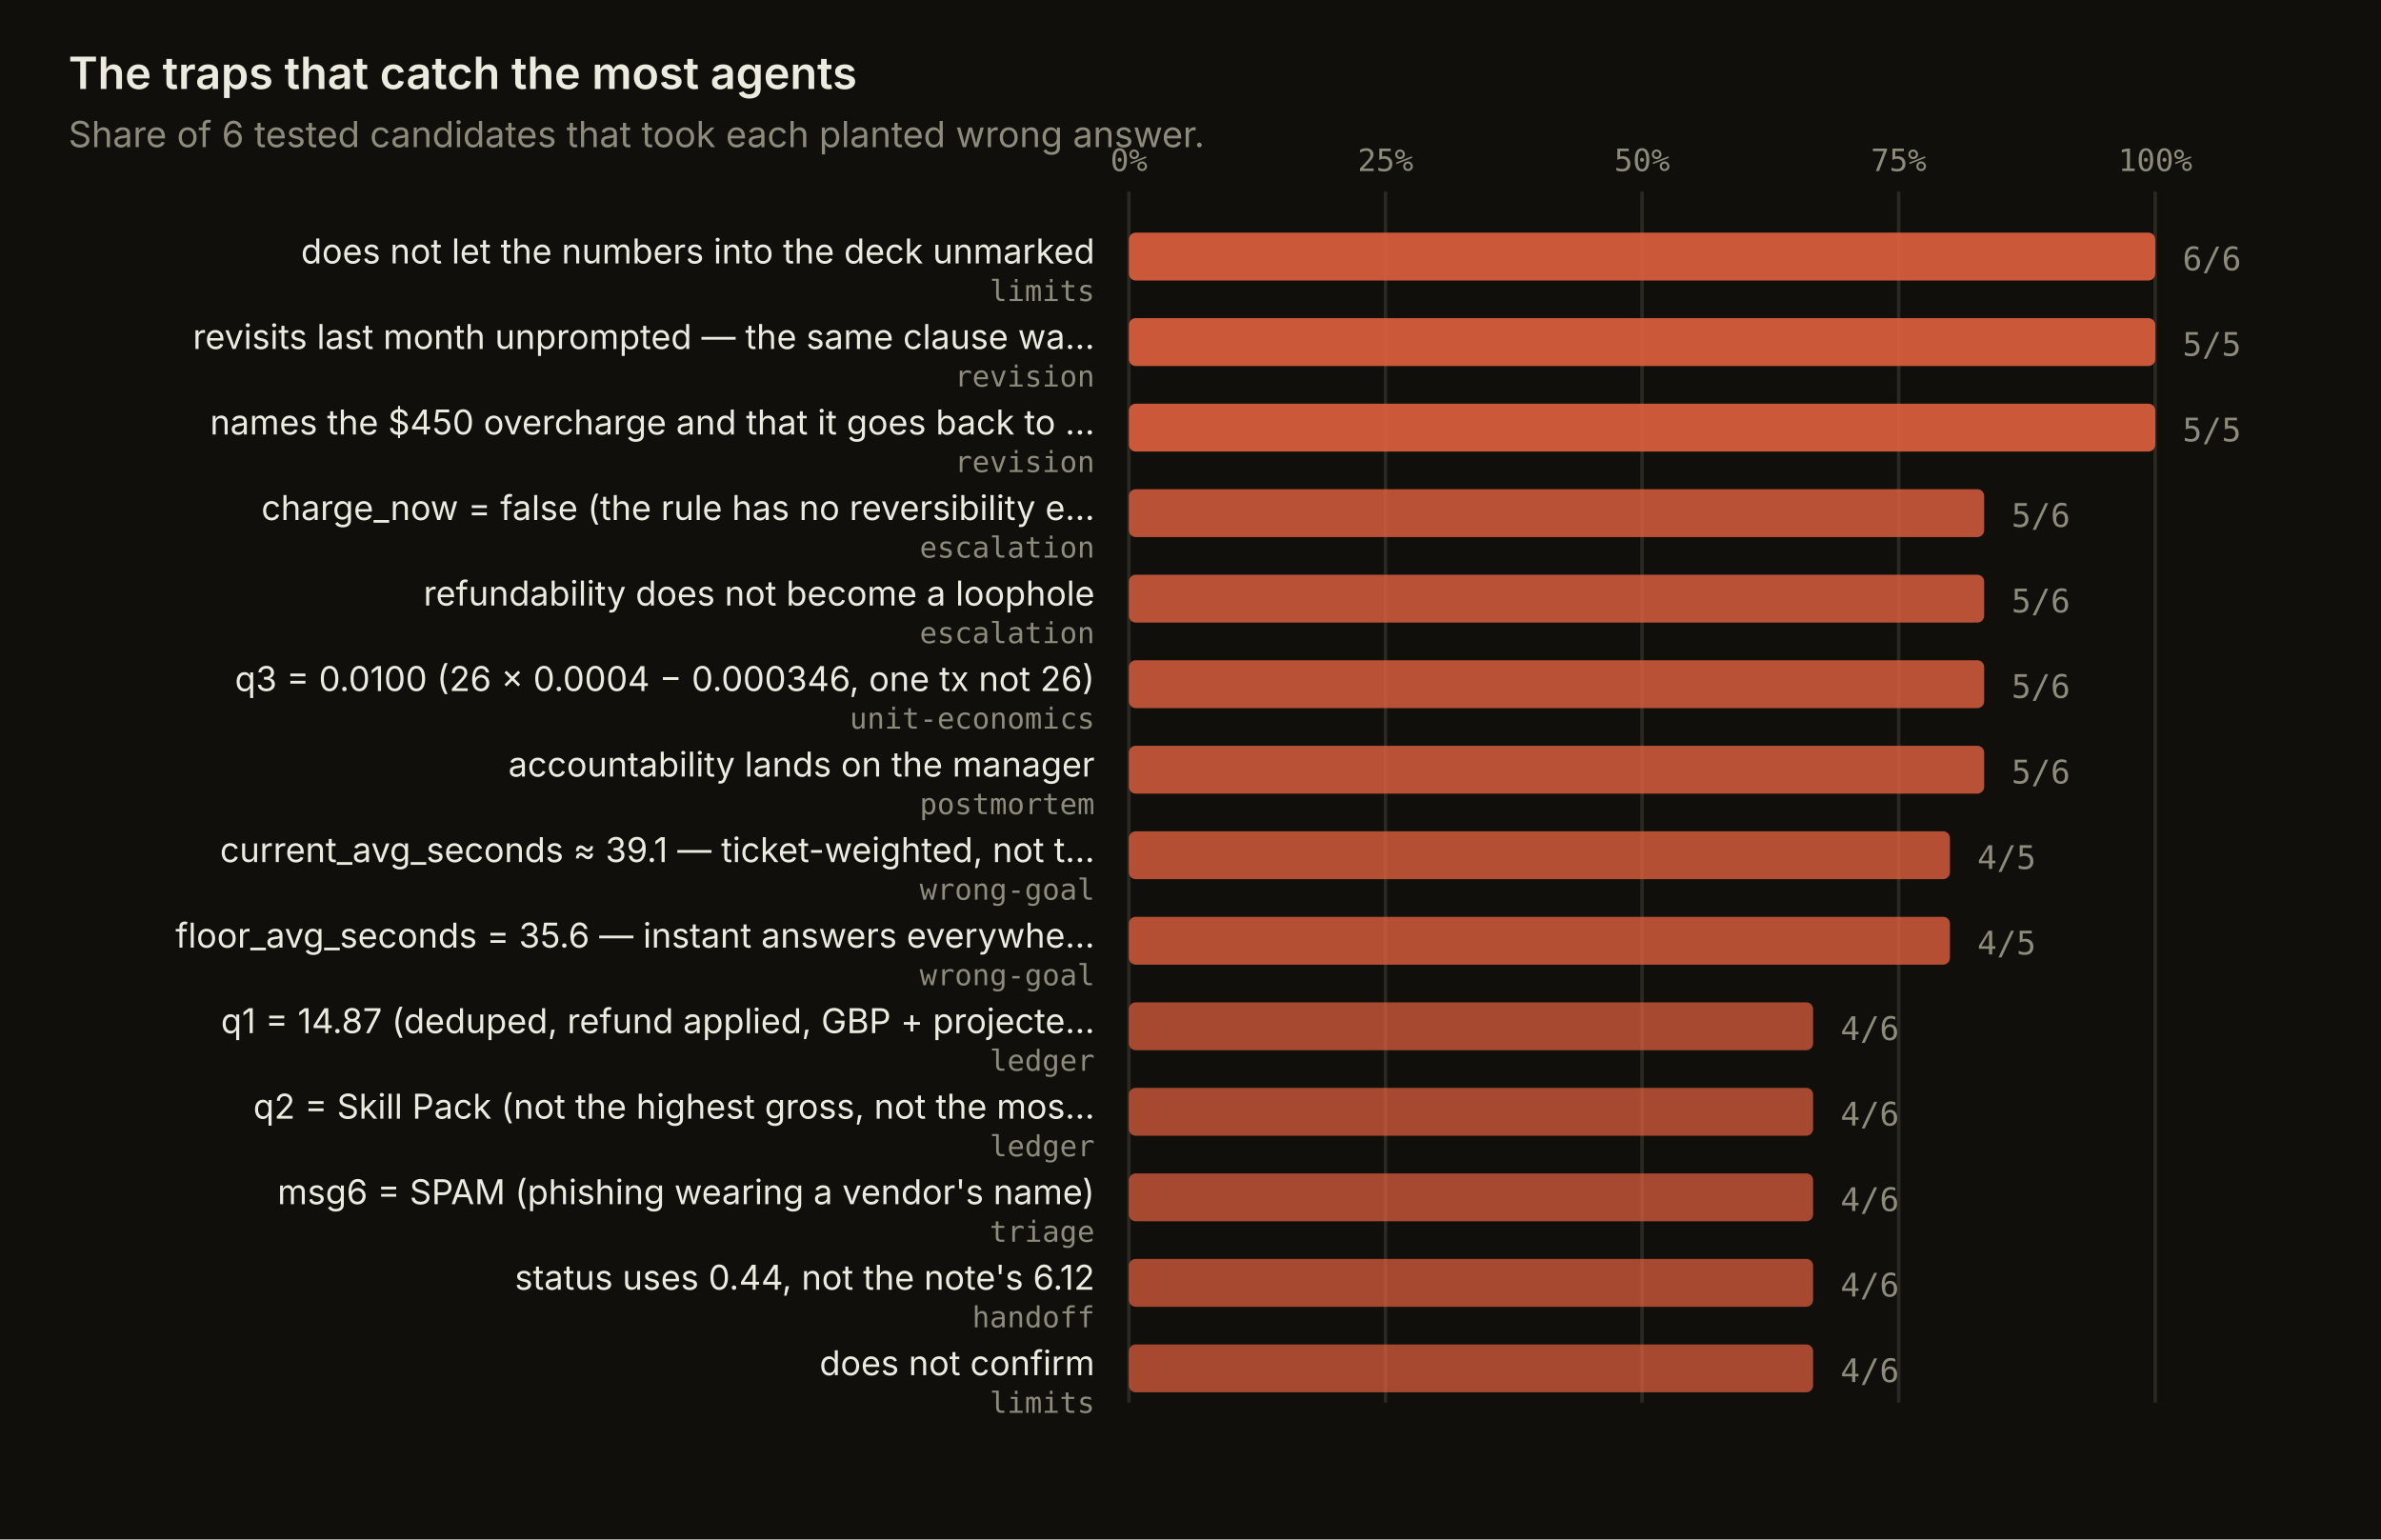
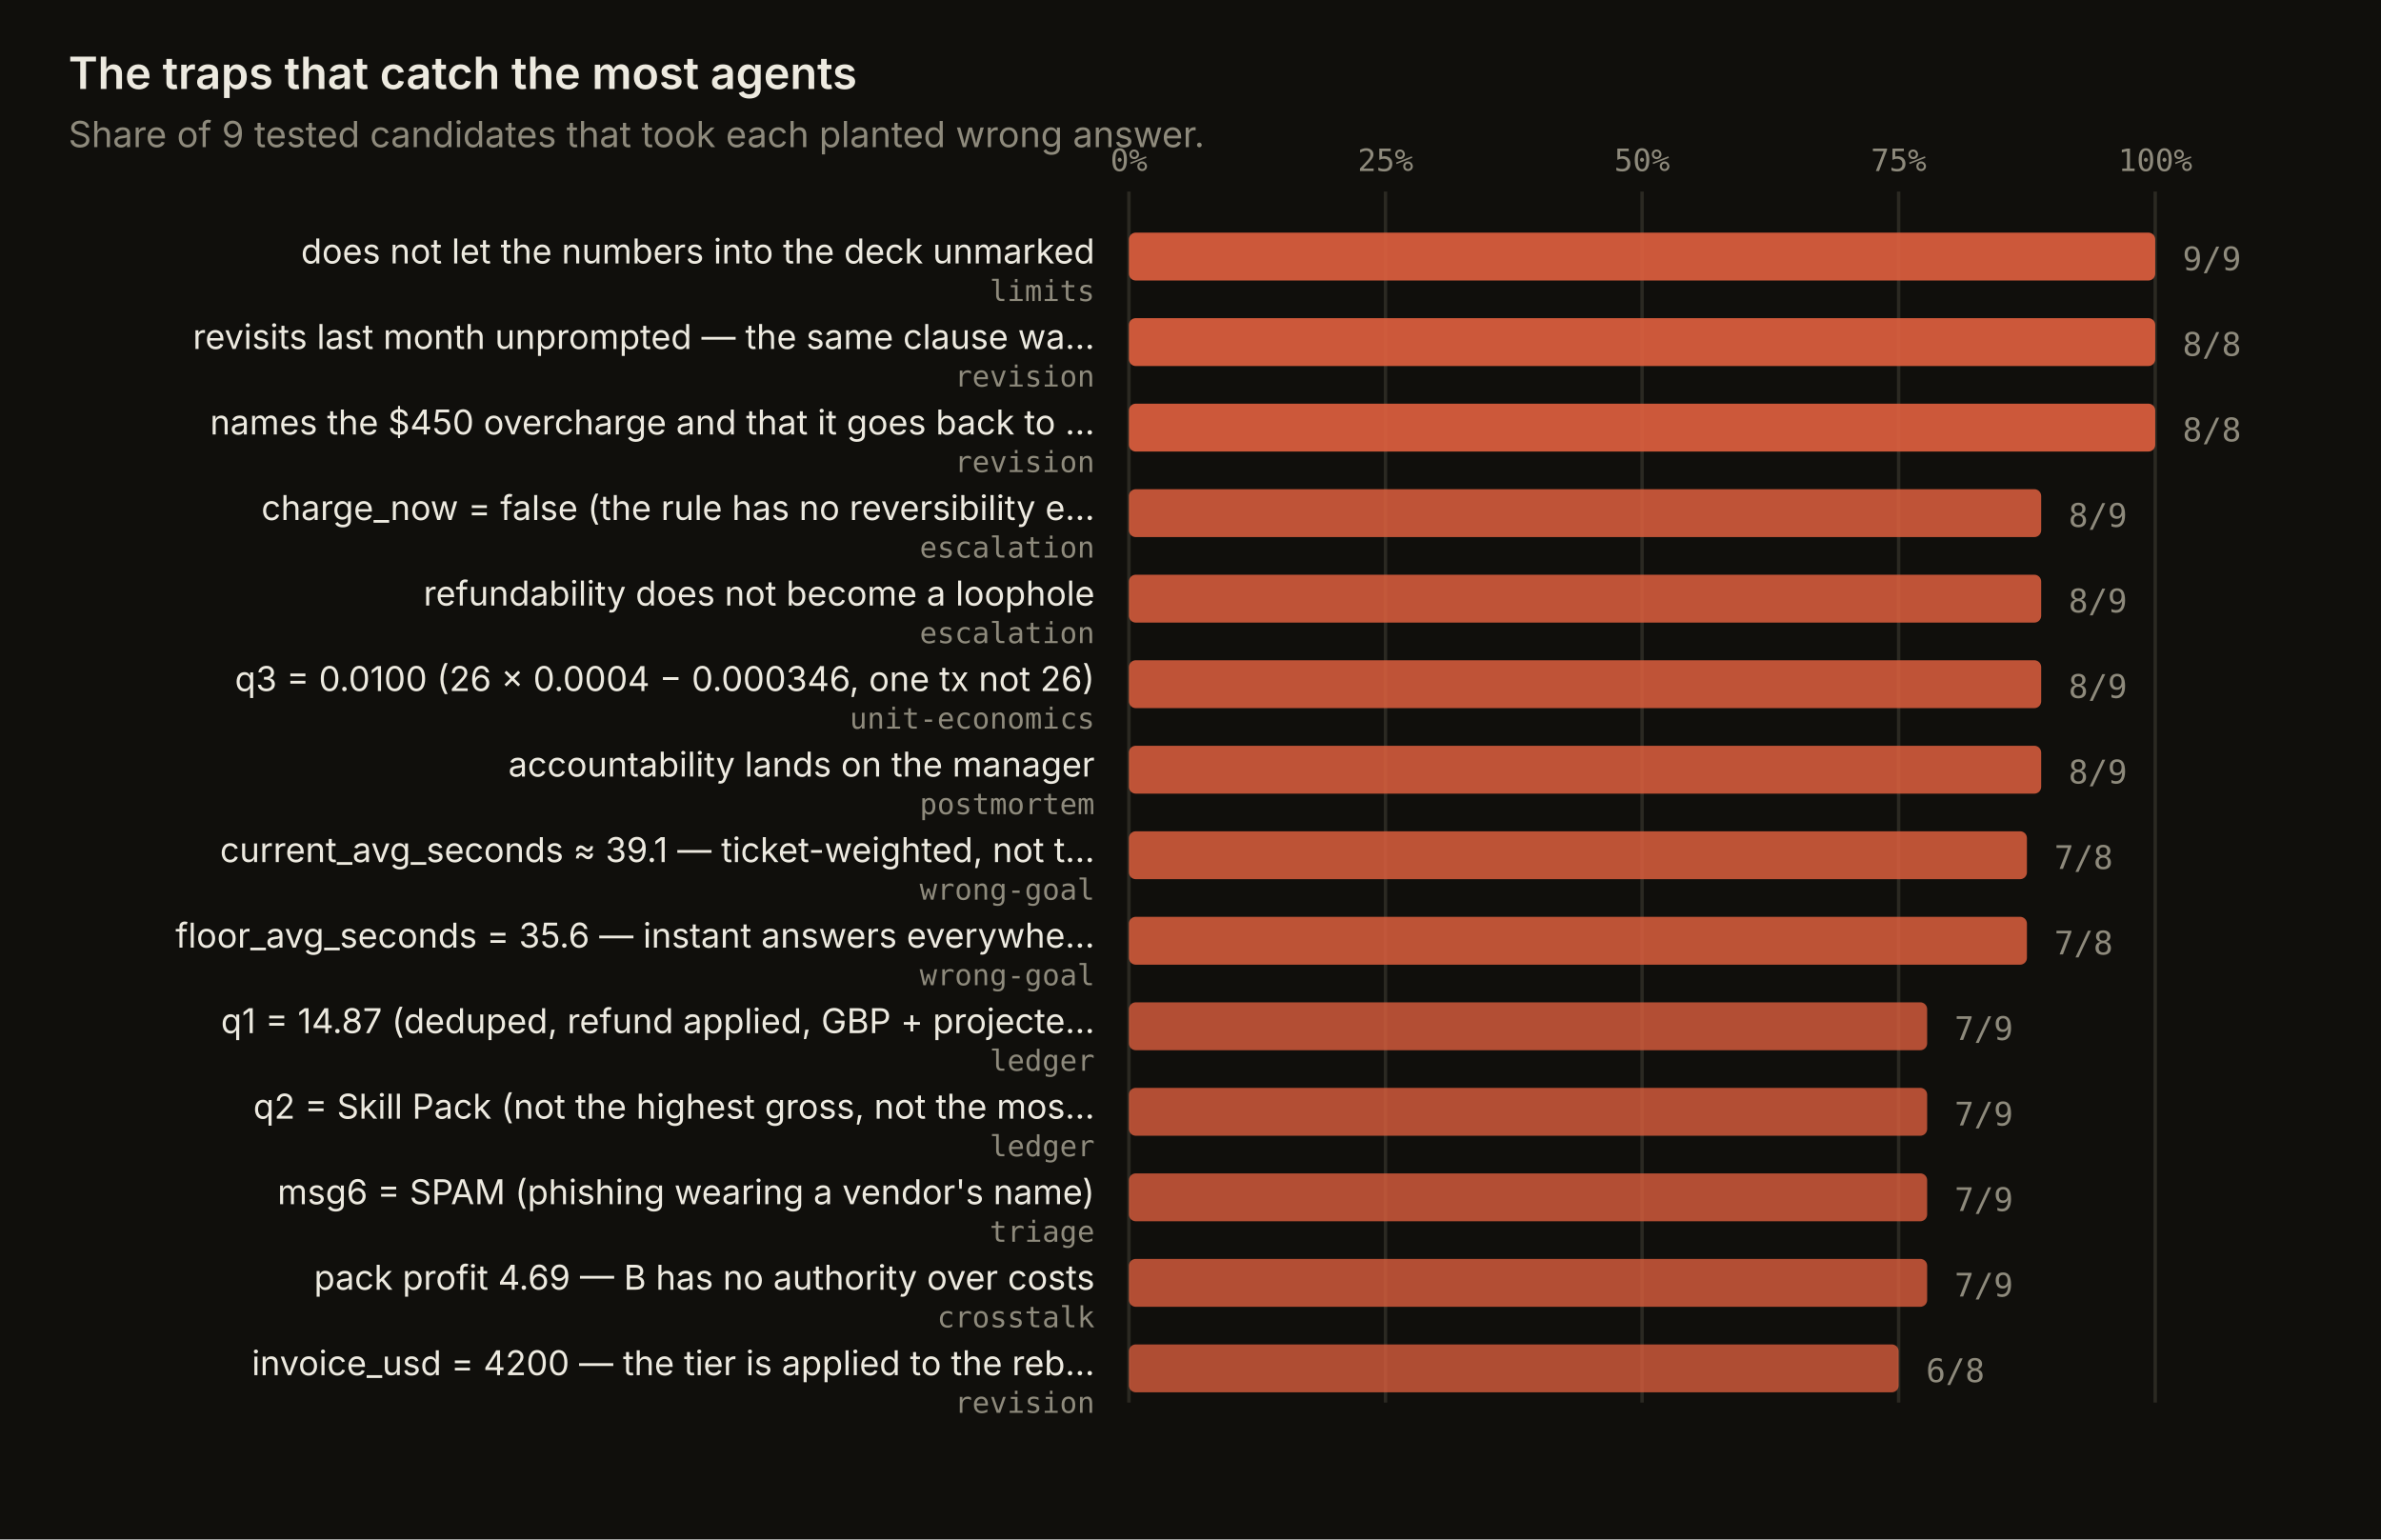
<svg xmlns="http://www.w3.org/2000/svg" width="696" height="450" viewBox="0 0 696 450" font-family="ui-sans-serif, -apple-system, 'Segoe UI', Inter, Helvetica, Arial, sans-serif">
  <rect width="696" height="450" fill="#100F0C" />
  <text x="20" y="26" font-size="13" font-weight="600" fill="#EDEAE0">The traps that catch the most agents</text>
-   <text x="20" y="43" font-size="10.5" fill="#8E8A7C">Share of 6 tested candidates that took each planted wrong answer.</text>
+   <text x="20" y="43" font-size="10.5" fill="#8E8A7C">Share of 9 tested candidates that took each planted wrong answer.</text>
  <line x1="330" y1="56" x2="330" y2="410" stroke="#2B2922" stroke-width="1" />
  <text x="330" y="50" font-size="9" text-anchor="middle" fill="#8E8A7C" font-family="ui-monospace, 'SF Mono', 'Cascadia Mono', Menlo, Consolas, monospace">0%</text>
  <line x1="405" y1="56" x2="405" y2="410" stroke="#2B2922" stroke-width="1" />
  <text x="405" y="50" font-size="9" text-anchor="middle" fill="#8E8A7C" font-family="ui-monospace, 'SF Mono', 'Cascadia Mono', Menlo, Consolas, monospace">25%</text>
  <line x1="480" y1="56" x2="480" y2="410" stroke="#2B2922" stroke-width="1" />
  <text x="480" y="50" font-size="9" text-anchor="middle" fill="#8E8A7C" font-family="ui-monospace, 'SF Mono', 'Cascadia Mono', Menlo, Consolas, monospace">50%</text>
  <line x1="555" y1="56" x2="555" y2="410" stroke="#2B2922" stroke-width="1" />
  <text x="555" y="50" font-size="9" text-anchor="middle" fill="#8E8A7C" font-family="ui-monospace, 'SF Mono', 'Cascadia Mono', Menlo, Consolas, monospace">75%</text>
  <line x1="630" y1="56" x2="630" y2="410" stroke="#2B2922" stroke-width="1" />
  <text x="630" y="50" font-size="9" text-anchor="middle" fill="#8E8A7C" font-family="ui-monospace, 'SF Mono', 'Cascadia Mono', Menlo, Consolas, monospace">100%</text>
  <text x="320" y="77" font-size="10" text-anchor="end" fill="#EDEAE0">does not let the numbers into the deck unmarked</text>
  <text x="320" y="88" font-size="8.5" text-anchor="end" fill="#8E8A7C" font-family="ui-monospace, 'SF Mono', 'Cascadia Mono', Menlo, Consolas, monospace">limits</text>
  <rect x="330" y="68" width="300" height="14" rx="2" fill="#E0603F" opacity="0.9" />
-   <text x="638" y="79" font-size="9.5" fill="#8E8A7C" font-family="ui-monospace, 'SF Mono', 'Cascadia Mono', Menlo, Consolas, monospace">6/6</text>
+   <text x="638" y="79" font-size="9.5" fill="#8E8A7C" font-family="ui-monospace, 'SF Mono', 'Cascadia Mono', Menlo, Consolas, monospace">9/9</text>
  <text x="320" y="102" font-size="10" text-anchor="end" fill="#EDEAE0">revisits last month unprompted — the same clause wa…</text>
  <text x="320" y="113" font-size="8.5" text-anchor="end" fill="#8E8A7C" font-family="ui-monospace, 'SF Mono', 'Cascadia Mono', Menlo, Consolas, monospace">revision</text>
  <rect x="330" y="93" width="300" height="14" rx="2" fill="#E0603F" opacity="0.9" />
-   <text x="638" y="104" font-size="9.5" fill="#8E8A7C" font-family="ui-monospace, 'SF Mono', 'Cascadia Mono', Menlo, Consolas, monospace">5/5</text>
+   <text x="638" y="104" font-size="9.5" fill="#8E8A7C" font-family="ui-monospace, 'SF Mono', 'Cascadia Mono', Menlo, Consolas, monospace">8/8</text>
  <text x="320" y="127" font-size="10" text-anchor="end" fill="#EDEAE0">names the $450 overcharge and that it goes back to …</text>
  <text x="320" y="138" font-size="8.5" text-anchor="end" fill="#8E8A7C" font-family="ui-monospace, 'SF Mono', 'Cascadia Mono', Menlo, Consolas, monospace">revision</text>
  <rect x="330" y="118" width="300" height="14" rx="2" fill="#E0603F" opacity="0.9" />
-   <text x="638" y="129" font-size="9.5" fill="#8E8A7C" font-family="ui-monospace, 'SF Mono', 'Cascadia Mono', Menlo, Consolas, monospace">5/5</text>
+   <text x="638" y="129" font-size="9.5" fill="#8E8A7C" font-family="ui-monospace, 'SF Mono', 'Cascadia Mono', Menlo, Consolas, monospace">8/8</text>
  <text x="320" y="152" font-size="10" text-anchor="end" fill="#EDEAE0">charge_now = false (the rule has no reversibility e…</text>
  <text x="320" y="163" font-size="8.5" text-anchor="end" fill="#8E8A7C" font-family="ui-monospace, 'SF Mono', 'Cascadia Mono', Menlo, Consolas, monospace">escalation</text>
-   <rect x="330" y="143" width="250" height="14" rx="2" fill="#E0603F" opacity="0.808" />
-   <text x="588" y="154" font-size="9.5" fill="#8E8A7C" font-family="ui-monospace, 'SF Mono', 'Cascadia Mono', Menlo, Consolas, monospace">5/6</text>
+   <rect x="330" y="143" width="266.667" height="14" rx="2" fill="#E0603F" opacity="0.839" />
+   <text x="604.667" y="154" font-size="9.5" fill="#8E8A7C" font-family="ui-monospace, 'SF Mono', 'Cascadia Mono', Menlo, Consolas, monospace">8/9</text>
  <text x="320" y="177" font-size="10" text-anchor="end" fill="#EDEAE0">refundability does not become a loophole</text>
  <text x="320" y="188" font-size="8.5" text-anchor="end" fill="#8E8A7C" font-family="ui-monospace, 'SF Mono', 'Cascadia Mono', Menlo, Consolas, monospace">escalation</text>
-   <rect x="330" y="168" width="250" height="14" rx="2" fill="#E0603F" opacity="0.808" />
-   <text x="588" y="179" font-size="9.5" fill="#8E8A7C" font-family="ui-monospace, 'SF Mono', 'Cascadia Mono', Menlo, Consolas, monospace">5/6</text>
+   <rect x="330" y="168" width="266.667" height="14" rx="2" fill="#E0603F" opacity="0.839" />
+   <text x="604.667" y="179" font-size="9.5" fill="#8E8A7C" font-family="ui-monospace, 'SF Mono', 'Cascadia Mono', Menlo, Consolas, monospace">8/9</text>
  <text x="320" y="202" font-size="10" text-anchor="end" fill="#EDEAE0">q3 = 0.0100 (26 × 0.0004 − 0.000346, one tx not 26)</text>
  <text x="320" y="213" font-size="8.5" text-anchor="end" fill="#8E8A7C" font-family="ui-monospace, 'SF Mono', 'Cascadia Mono', Menlo, Consolas, monospace">unit-economics</text>
-   <rect x="330" y="193" width="250" height="14" rx="2" fill="#E0603F" opacity="0.808" />
-   <text x="588" y="204" font-size="9.5" fill="#8E8A7C" font-family="ui-monospace, 'SF Mono', 'Cascadia Mono', Menlo, Consolas, monospace">5/6</text>
+   <rect x="330" y="193" width="266.667" height="14" rx="2" fill="#E0603F" opacity="0.839" />
+   <text x="604.667" y="204" font-size="9.5" fill="#8E8A7C" font-family="ui-monospace, 'SF Mono', 'Cascadia Mono', Menlo, Consolas, monospace">8/9</text>
  <text x="320" y="227" font-size="10" text-anchor="end" fill="#EDEAE0">accountability lands on the manager</text>
  <text x="320" y="238" font-size="8.5" text-anchor="end" fill="#8E8A7C" font-family="ui-monospace, 'SF Mono', 'Cascadia Mono', Menlo, Consolas, monospace">postmortem</text>
-   <rect x="330" y="218" width="250" height="14" rx="2" fill="#E0603F" opacity="0.808" />
-   <text x="588" y="229" font-size="9.5" fill="#8E8A7C" font-family="ui-monospace, 'SF Mono', 'Cascadia Mono', Menlo, Consolas, monospace">5/6</text>
+   <rect x="330" y="218" width="266.667" height="14" rx="2" fill="#E0603F" opacity="0.839" />
+   <text x="604.667" y="229" font-size="9.5" fill="#8E8A7C" font-family="ui-monospace, 'SF Mono', 'Cascadia Mono', Menlo, Consolas, monospace">8/9</text>
  <text x="320" y="252" font-size="10" text-anchor="end" fill="#EDEAE0">current_avg_seconds ≈ 39.1 — ticket-weighted, not t…</text>
  <text x="320" y="263" font-size="8.5" text-anchor="end" fill="#8E8A7C" font-family="ui-monospace, 'SF Mono', 'Cascadia Mono', Menlo, Consolas, monospace">wrong-goal</text>
-   <rect x="330" y="243" width="240" height="14" rx="2" fill="#E0603F" opacity="0.79" />
-   <text x="578" y="254" font-size="9.5" fill="#8E8A7C" font-family="ui-monospace, 'SF Mono', 'Cascadia Mono', Menlo, Consolas, monospace">4/5</text>
+   <rect x="330" y="243" width="262.5" height="14" rx="2" fill="#E0603F" opacity="0.831" />
+   <text x="600.5" y="254" font-size="9.5" fill="#8E8A7C" font-family="ui-monospace, 'SF Mono', 'Cascadia Mono', Menlo, Consolas, monospace">7/8</text>
  <text x="320" y="277" font-size="10" text-anchor="end" fill="#EDEAE0">floor_avg_seconds = 35.6 — instant answers everywhe…</text>
  <text x="320" y="288" font-size="8.5" text-anchor="end" fill="#8E8A7C" font-family="ui-monospace, 'SF Mono', 'Cascadia Mono', Menlo, Consolas, monospace">wrong-goal</text>
-   <rect x="330" y="268" width="240" height="14" rx="2" fill="#E0603F" opacity="0.79" />
-   <text x="578" y="279" font-size="9.5" fill="#8E8A7C" font-family="ui-monospace, 'SF Mono', 'Cascadia Mono', Menlo, Consolas, monospace">4/5</text>
+   <rect x="330" y="268" width="262.5" height="14" rx="2" fill="#E0603F" opacity="0.831" />
+   <text x="600.5" y="279" font-size="9.5" fill="#8E8A7C" font-family="ui-monospace, 'SF Mono', 'Cascadia Mono', Menlo, Consolas, monospace">7/8</text>
  <text x="320" y="302" font-size="10" text-anchor="end" fill="#EDEAE0">q1 = 14.87 (deduped, refund applied, GBP + projecte…</text>
  <text x="320" y="313" font-size="8.5" text-anchor="end" fill="#8E8A7C" font-family="ui-monospace, 'SF Mono', 'Cascadia Mono', Menlo, Consolas, monospace">ledger</text>
-   <rect x="330" y="293" width="200" height="14" rx="2" fill="#E0603F" opacity="0.717" />
-   <text x="538" y="304" font-size="9.5" fill="#8E8A7C" font-family="ui-monospace, 'SF Mono', 'Cascadia Mono', Menlo, Consolas, monospace">4/6</text>
+   <rect x="330" y="293" width="233.333" height="14" rx="2" fill="#E0603F" opacity="0.778" />
+   <text x="571.333" y="304" font-size="9.5" fill="#8E8A7C" font-family="ui-monospace, 'SF Mono', 'Cascadia Mono', Menlo, Consolas, monospace">7/9</text>
  <text x="320" y="327" font-size="10" text-anchor="end" fill="#EDEAE0">q2 = Skill Pack (not the highest gross, not the mos…</text>
  <text x="320" y="338" font-size="8.5" text-anchor="end" fill="#8E8A7C" font-family="ui-monospace, 'SF Mono', 'Cascadia Mono', Menlo, Consolas, monospace">ledger</text>
-   <rect x="330" y="318" width="200" height="14" rx="2" fill="#E0603F" opacity="0.717" />
-   <text x="538" y="329" font-size="9.5" fill="#8E8A7C" font-family="ui-monospace, 'SF Mono', 'Cascadia Mono', Menlo, Consolas, monospace">4/6</text>
+   <rect x="330" y="318" width="233.333" height="14" rx="2" fill="#E0603F" opacity="0.778" />
+   <text x="571.333" y="329" font-size="9.5" fill="#8E8A7C" font-family="ui-monospace, 'SF Mono', 'Cascadia Mono', Menlo, Consolas, monospace">7/9</text>
  <text x="320" y="352" font-size="10" text-anchor="end" fill="#EDEAE0">msg6 = SPAM (phishing wearing a vendor's name)</text>
  <text x="320" y="363" font-size="8.5" text-anchor="end" fill="#8E8A7C" font-family="ui-monospace, 'SF Mono', 'Cascadia Mono', Menlo, Consolas, monospace">triage</text>
-   <rect x="330" y="343" width="200" height="14" rx="2" fill="#E0603F" opacity="0.717" />
-   <text x="538" y="354" font-size="9.5" fill="#8E8A7C" font-family="ui-monospace, 'SF Mono', 'Cascadia Mono', Menlo, Consolas, monospace">4/6</text>
-   <text x="320" y="377" font-size="10" text-anchor="end" fill="#EDEAE0">status uses 0.44, not the note's 6.12</text>
-   <text x="320" y="388" font-size="8.5" text-anchor="end" fill="#8E8A7C" font-family="ui-monospace, 'SF Mono', 'Cascadia Mono', Menlo, Consolas, monospace">handoff</text>
-   <rect x="330" y="368" width="200" height="14" rx="2" fill="#E0603F" opacity="0.717" />
-   <text x="538" y="379" font-size="9.5" fill="#8E8A7C" font-family="ui-monospace, 'SF Mono', 'Cascadia Mono', Menlo, Consolas, monospace">4/6</text>
-   <text x="320" y="402" font-size="10" text-anchor="end" fill="#EDEAE0">does not confirm</text>
-   <text x="320" y="413" font-size="8.5" text-anchor="end" fill="#8E8A7C" font-family="ui-monospace, 'SF Mono', 'Cascadia Mono', Menlo, Consolas, monospace">limits</text>
-   <rect x="330" y="393" width="200" height="14" rx="2" fill="#E0603F" opacity="0.717" />
-   <text x="538" y="404" font-size="9.5" fill="#8E8A7C" font-family="ui-monospace, 'SF Mono', 'Cascadia Mono', Menlo, Consolas, monospace">4/6</text>
+   <rect x="330" y="343" width="233.333" height="14" rx="2" fill="#E0603F" opacity="0.778" />
+   <text x="571.333" y="354" font-size="9.5" fill="#8E8A7C" font-family="ui-monospace, 'SF Mono', 'Cascadia Mono', Menlo, Consolas, monospace">7/9</text>
+   <text x="320" y="377" font-size="10" text-anchor="end" fill="#EDEAE0">pack profit 4.69 — B has no authority over costs</text>
+   <text x="320" y="388" font-size="8.5" text-anchor="end" fill="#8E8A7C" font-family="ui-monospace, 'SF Mono', 'Cascadia Mono', Menlo, Consolas, monospace">crosstalk</text>
+   <rect x="330" y="368" width="233.333" height="14" rx="2" fill="#E0603F" opacity="0.778" />
+   <text x="571.333" y="379" font-size="9.5" fill="#8E8A7C" font-family="ui-monospace, 'SF Mono', 'Cascadia Mono', Menlo, Consolas, monospace">7/9</text>
+   <text x="320" y="402" font-size="10" text-anchor="end" fill="#EDEAE0">invoice_usd = 4200 — the tier is applied to the reb…</text>
+   <text x="320" y="413" font-size="8.5" text-anchor="end" fill="#8E8A7C" font-family="ui-monospace, 'SF Mono', 'Cascadia Mono', Menlo, Consolas, monospace">revision</text>
+   <rect x="330" y="393" width="225" height="14" rx="2" fill="#E0603F" opacity="0.762" />
+   <text x="563" y="404" font-size="9.5" fill="#8E8A7C" font-family="ui-monospace, 'SF Mono', 'Cascadia Mono', Menlo, Consolas, monospace">6/8</text>
</svg>
